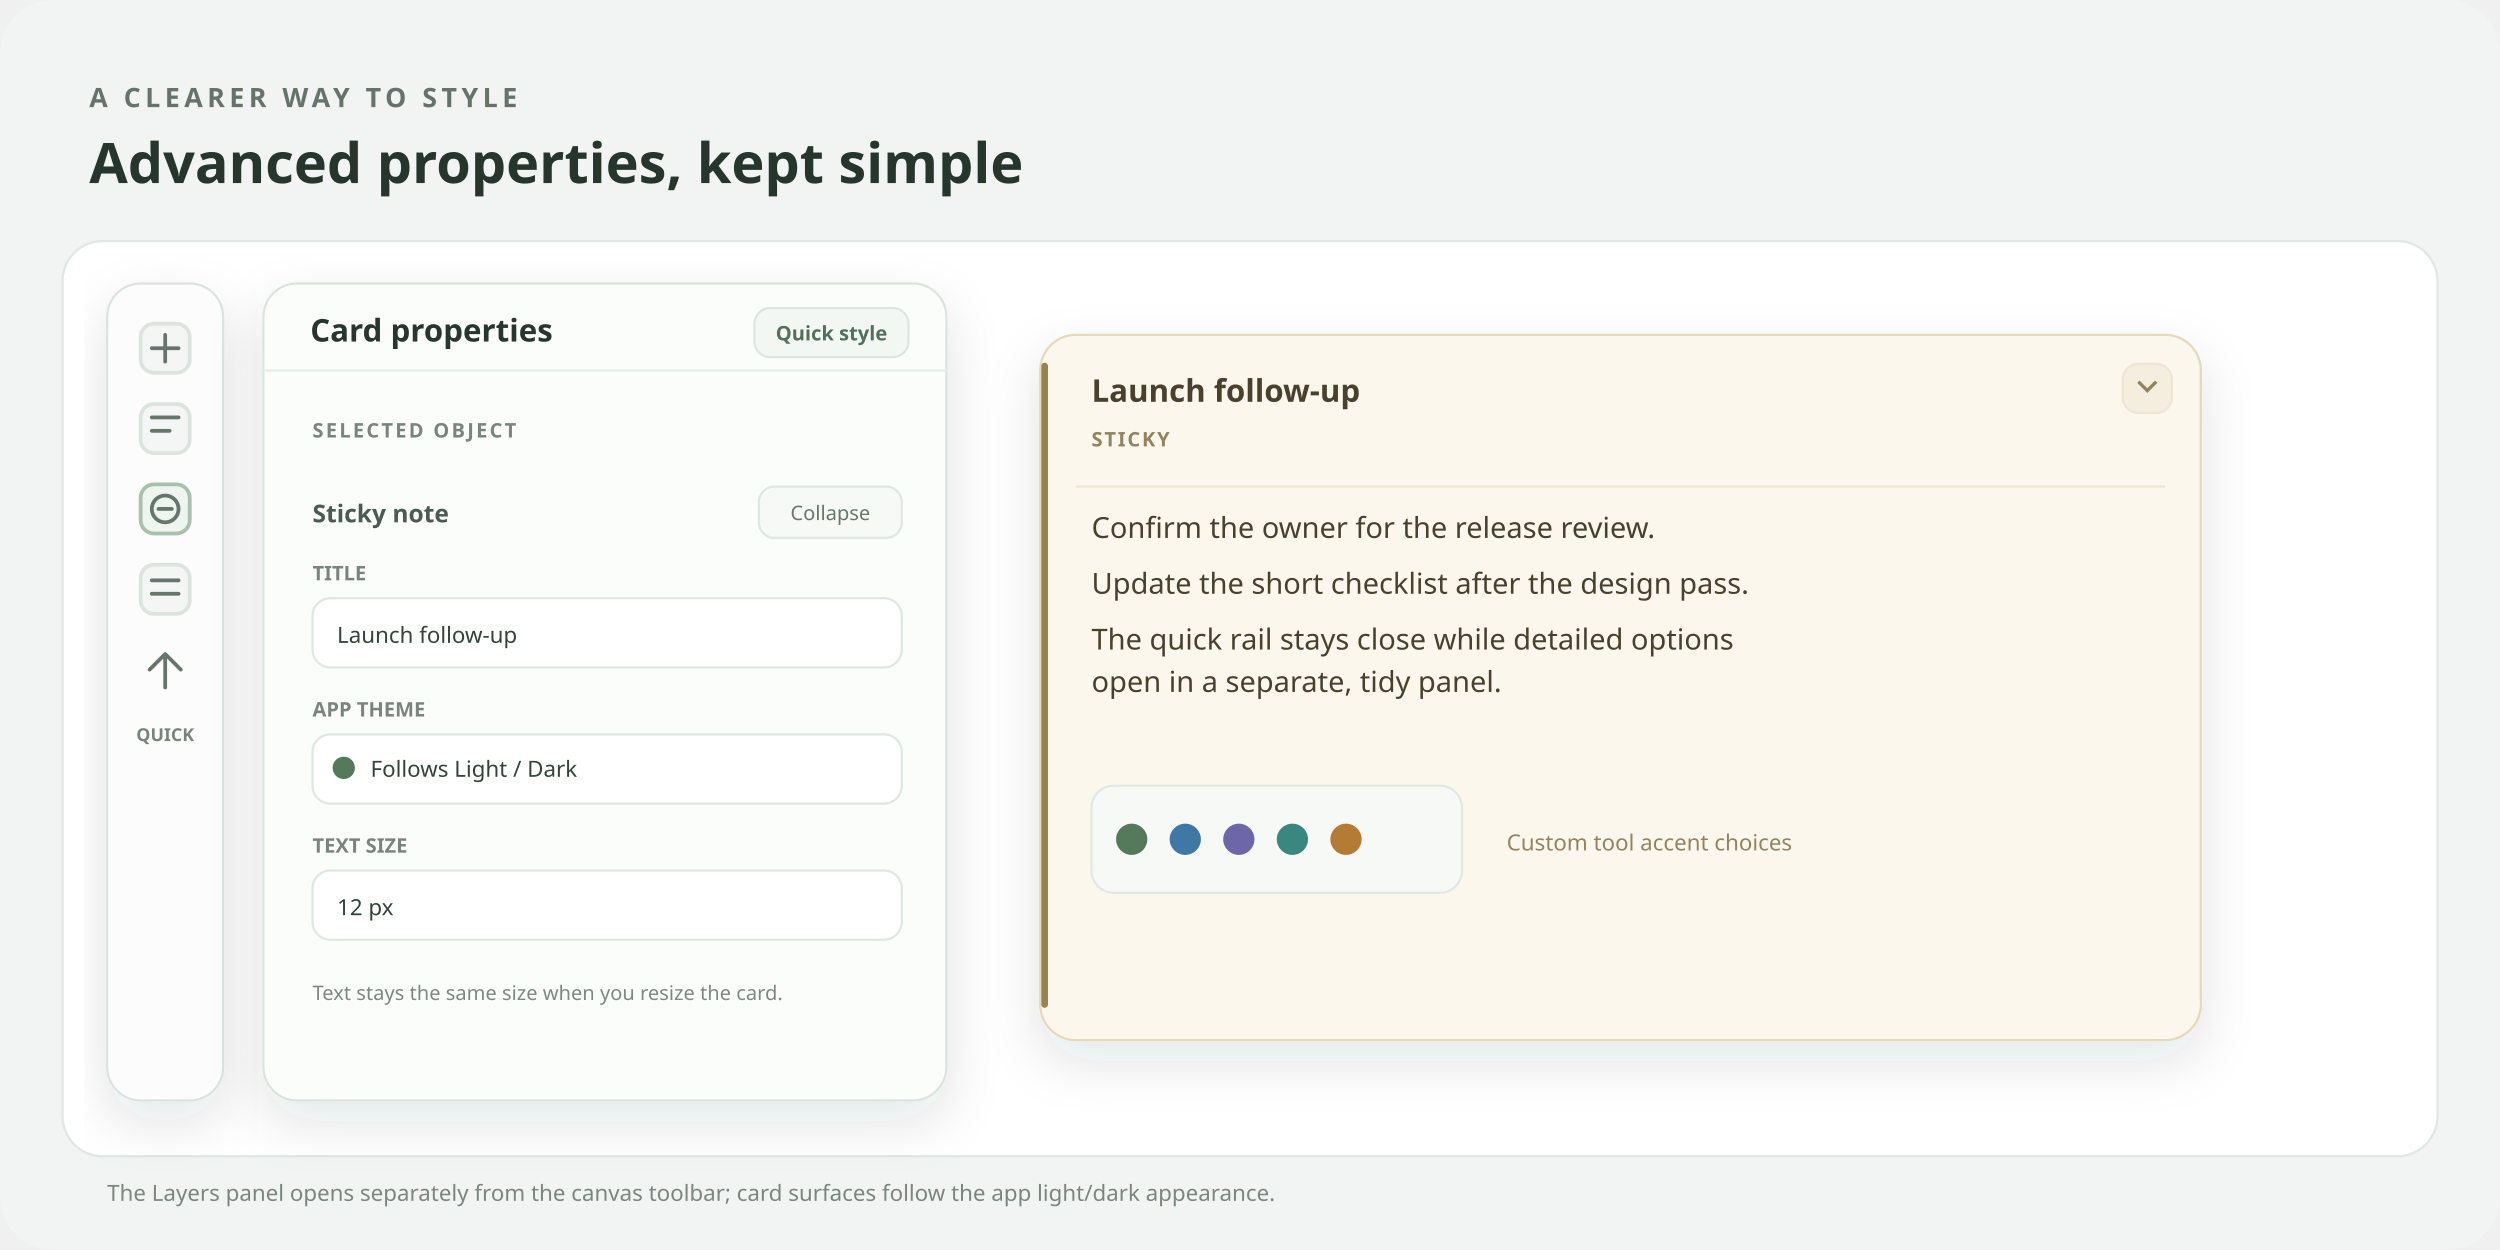
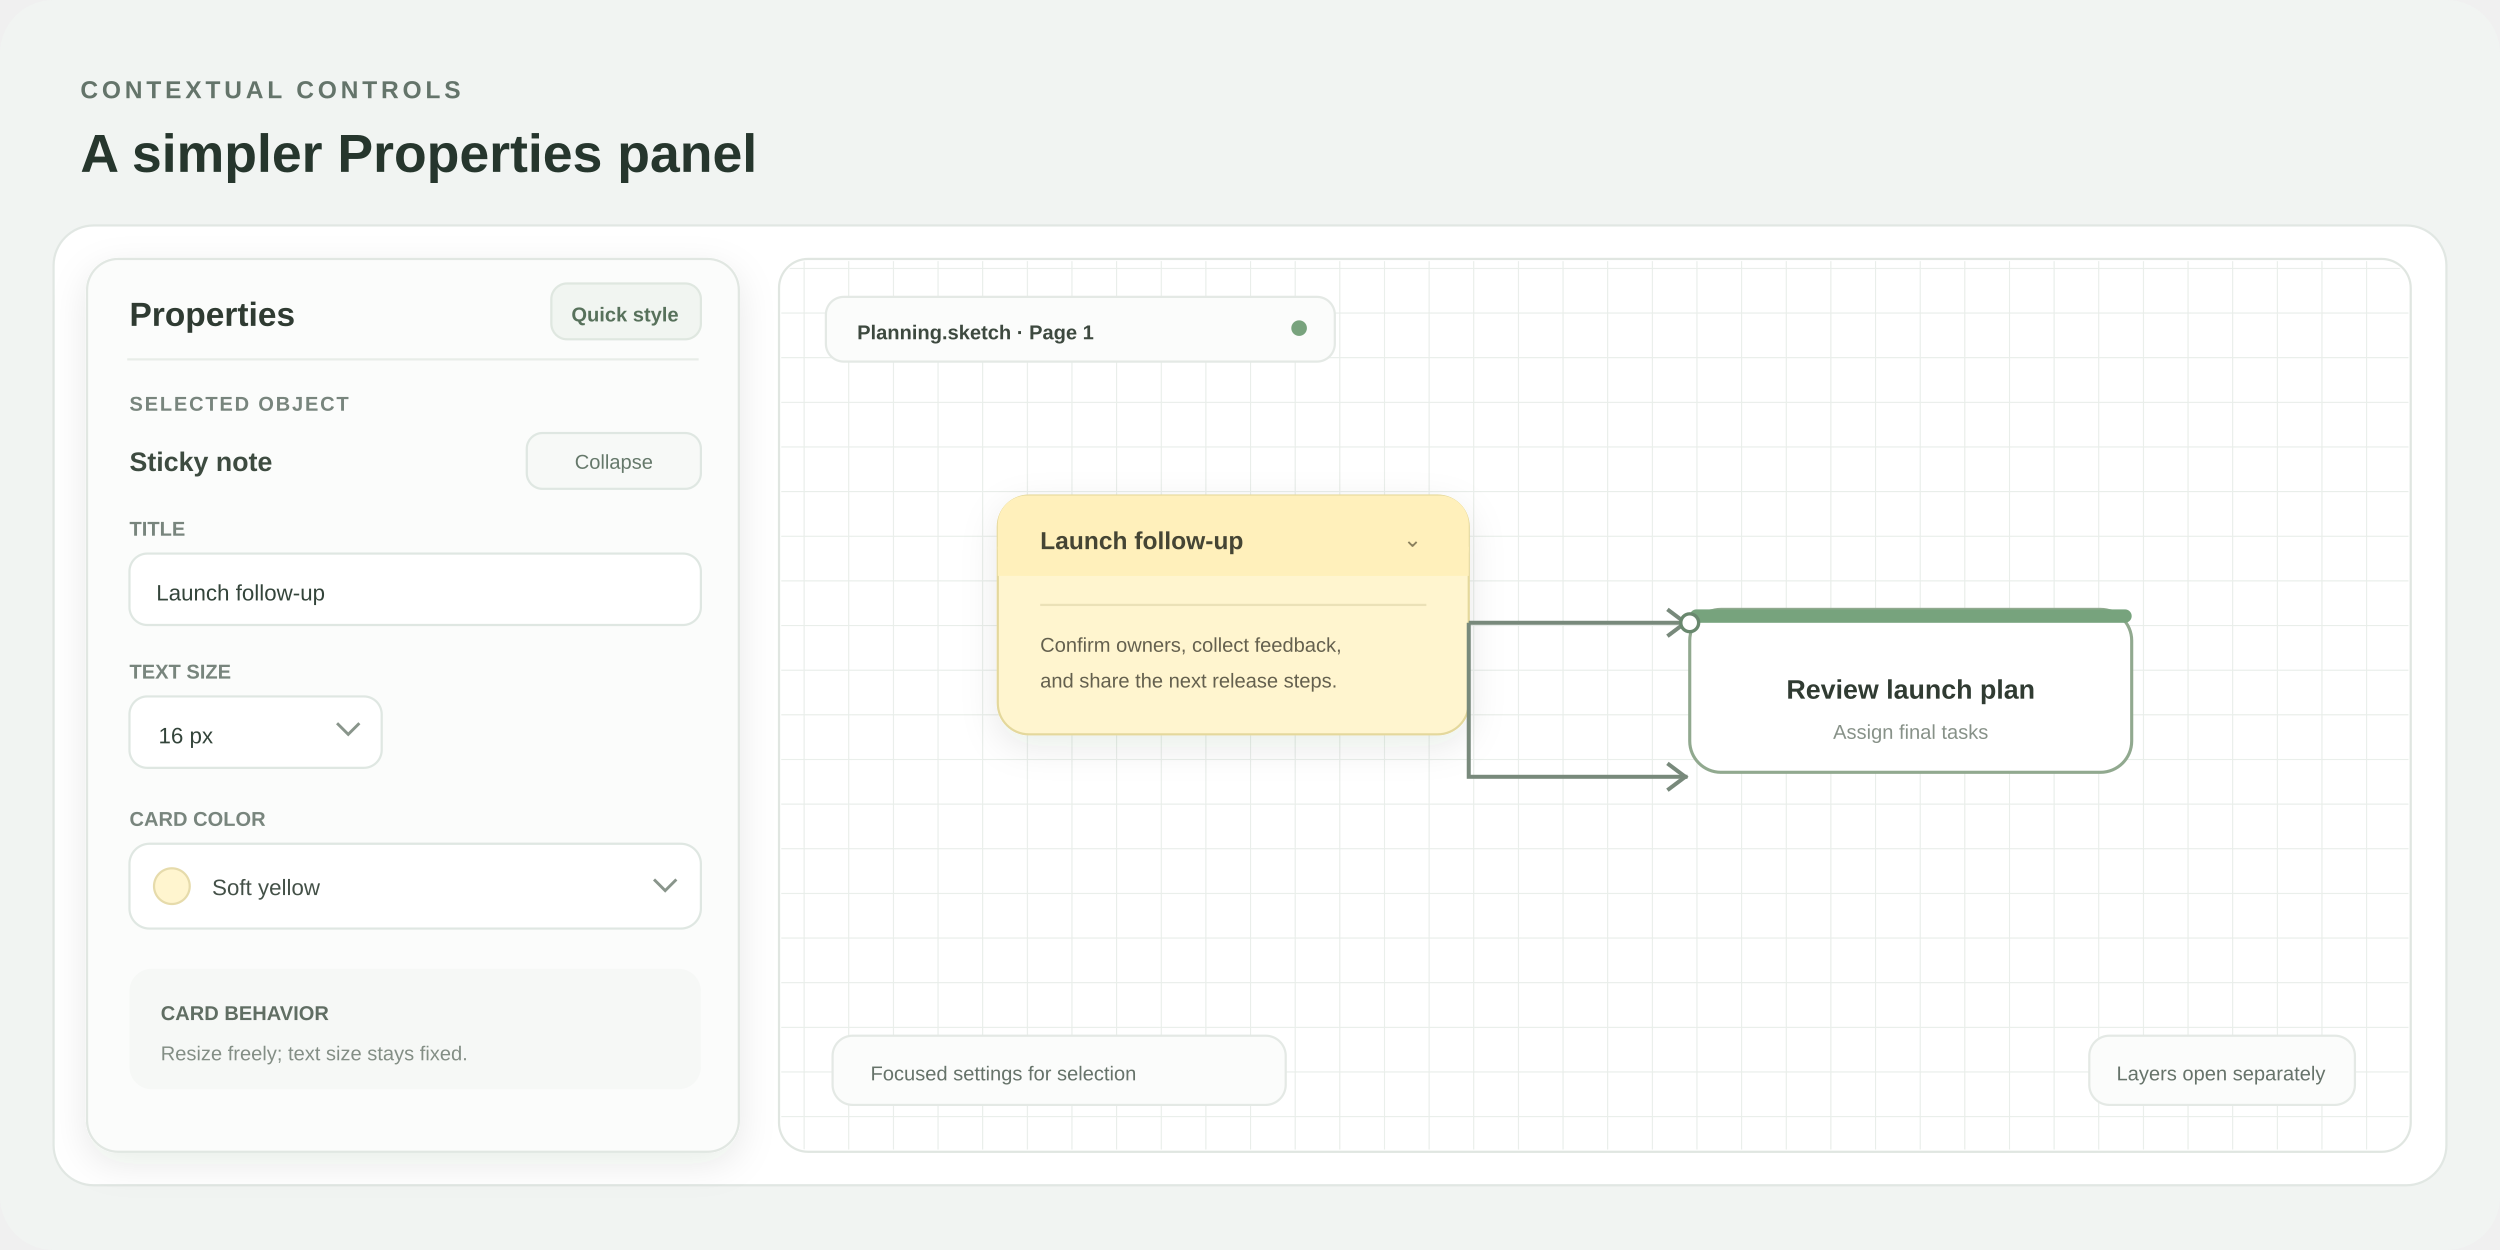
- <svg xmlns="http://www.w3.org/2000/svg" width="1120" height="560" viewBox="0 0 1120 560" role="img" aria-labelledby="title desc">
+ <svg xmlns="http://www.w3.org/2000/svg" viewBox="0 0 1120 560" role="img" aria-labelledby="title desc">
  <defs>
-     <filter id="shadow" x="-20%" y="-20%" width="150%" height="160%">
-       <feDropShadow dx="0" dy="9" stdDeviation="12" flood-color="#26352c" flood-opacity=".12" />
+     <pattern id="property-grid" width="20" height="20" patternUnits="userSpaceOnUse">
+       <path d="M20 0H0v20" fill="none" stroke="#e9eeea" />
+     </pattern>
+     <filter id="property-shadow" x="-20%" y="-20%" width="140%" height="150%">
+       <feDropShadow dx="0" dy="5" stdDeviation="8" flood-color="#26352c" flood-opacity=".09" />
    </filter>
  </defs>
  <rect width="1120" height="560" rx="24" fill="#f1f4f2" />
-   <text x="40" y="48" fill="#64746a" font-family="Segoe UI, sans-serif" font-size="12" font-weight="700" letter-spacing="2">A CLEARER WAY TO STYLE</text>
-   <text x="40" y="82" fill="#26362d" font-family="Segoe UI, sans-serif" font-size="25" font-weight="650">Advanced properties, kept simple</text>
-   <rect x="28" y="108" width="1064" height="410" rx="18" fill="#fff" stroke="#e1e7e3" />
-   <rect x="48" y="127" width="52" height="366" rx="15" fill="#fbfcfb" stroke="#dce3df" filter="url(#shadow)" />
-   <g fill="none" stroke="#66766d" stroke-width="1.7" stroke-linecap="round" stroke-linejoin="round">
-     <rect x="63" y="145" width="22" height="22" rx="6" fill="#f3f6f4" stroke="#dce4df" />
-     <path d="M68 156h12m-6-6v12" />
-     <rect x="63" y="181" width="22" height="22" rx="6" fill="#f3f6f4" stroke="#dce4df" />
-     <path d="M68 187h12M68 193h8" />
-     <rect x="63" y="217" width="22" height="22" rx="6" fill="#eef5ef" stroke="#a8c0ac" />
-     <circle cx="74" cy="228" r="6" />
-     <path d="M71 228h6" />
-     <rect x="63" y="253" width="22" height="22" rx="6" fill="#f3f6f4" stroke="#dce4df" />
-     <path d="M68 260h12M68 266h12" />
-     <path d="M74 293v15m-7-8 7-7 7 7" />
-   </g>
-   <text x="74" y="332" text-anchor="middle" fill="#78857d" font-family="Segoe UI, sans-serif" font-size="8" font-weight="600">QUICK</text>
-   <g filter="url(#shadow)">
-     <rect x="118" y="127" width="306" height="366" rx="15" fill="#fbfdfb" stroke="#dce3df" />
-     <path d="M118 166h306" stroke="#e8eeea" />
-   </g>
-   <text x="139" y="153" fill="#27372e" font-family="Segoe UI, sans-serif" font-size="14" font-weight="700">Card properties</text>
-   <rect x="338" y="138" width="69" height="22" rx="7" fill="#f3f7f3" stroke="#dce6de" />
-   <text x="372.5" y="152.5" text-anchor="middle" fill="#52705a" font-family="Segoe UI, sans-serif" font-size="9" font-weight="600">Quick style</text>
-   <text x="140" y="196" fill="#78857d" font-family="Segoe UI, sans-serif" font-size="9" font-weight="650" letter-spacing="1">SELECTED OBJECT</text>
-   <text x="140" y="234" fill="#4a5b51" font-family="Segoe UI, sans-serif" font-size="11" font-weight="700">Sticky note</text>
-   <rect x="340" y="218" width="64" height="23" rx="7" fill="#f7f9f7" stroke="#dfe7e2" />
-   <text x="372" y="233" text-anchor="middle" fill="#65786a" font-family="Segoe UI, sans-serif" font-size="9">Collapse</text>
-   <text x="140" y="260" fill="#78857d" font-family="Segoe UI, sans-serif" font-size="9" font-weight="600">TITLE</text>
-   <rect x="140" y="268" width="264" height="31" rx="8" fill="#fff" stroke="#dfe7e2" />
-   <text x="151" y="288" fill="#33443a" font-family="Segoe UI, sans-serif" font-size="10">Launch follow-up</text>
-   <text x="140" y="321" fill="#78857d" font-family="Segoe UI, sans-serif" font-size="9" font-weight="600">APP THEME</text>
-   <rect x="140" y="329" width="264" height="31" rx="8" fill="#fff" stroke="#dfe7e2" />
-   <circle cx="154" cy="344" r="5" fill="#547a5b" />
-   <text x="166" y="348" fill="#33443a" font-family="Segoe UI, sans-serif" font-size="10">Follows Light / Dark</text>
-   <text x="140" y="382" fill="#78857d" font-family="Segoe UI, sans-serif" font-size="9" font-weight="600">TEXT SIZE</text>
-   <rect x="140" y="390" width="264" height="31" rx="8" fill="#fff" stroke="#dfe7e2" />
-   <text x="151" y="410" fill="#33443a" font-family="Segoe UI, sans-serif" font-size="10">12 px</text>
-   <text x="140" y="448" fill="#7b8982" font-family="Segoe UI, sans-serif" font-size="9">Text stays the same size when you resize the card.</text>
-   <g filter="url(#shadow)">
-     <rect x="466" y="150" width="520" height="316" rx="16" fill="#fbf7ed" stroke="#e5d9bc" />
-     <path d="M468 164v286" stroke="#9b824d" stroke-width="3" stroke-linecap="round" />
-   </g>
-   <text x="489" y="180" fill="#49402d" font-family="Segoe UI, sans-serif" font-size="14" font-weight="650">Launch follow-up</text>
-   <text x="489" y="200" fill="#93845f" font-family="Segoe UI, sans-serif" font-size="9" font-weight="650" letter-spacing=".8">STICKY</text>
-   <rect x="951" y="163" width="22" height="22" rx="7" fill="#f5eedf" stroke="#eee5d3" />
-   <path d="m958 171 4 4 4-4" fill="none" stroke="#93845f" stroke-width="1.5" />
-   <path d="M482 218h488" stroke="#eee5d3" />
-   <text x="489" y="241" fill="#49402d" font-family="Segoe UI, sans-serif" font-size="13">Confirm the owner for the release review.</text>
-   <text x="489" y="266" fill="#49402d" font-family="Segoe UI, sans-serif" font-size="13">Update the short checklist after the design pass.</text>
-   <text x="489" y="291" fill="#49402d" font-family="Segoe UI, sans-serif" font-size="13">The quick rail stays close while detailed options</text>
-   <text x="489" y="310" fill="#49402d" font-family="Segoe UI, sans-serif" font-size="13">open in a separate, tidy panel.</text>
-   <rect x="489" y="352" width="166" height="48" rx="10" fill="#f7f9f7" stroke="#e1e8e3" />
-   <circle cx="507" cy="376" r="7" fill="#547a5b" />
-   <circle cx="531" cy="376" r="7" fill="#3f78a5" />
-   <circle cx="555" cy="376" r="7" fill="#6d67aa" />
-   <circle cx="579" cy="376" r="7" fill="#39877f" />
-   <circle cx="603" cy="376" r="7" fill="#b47b35" />
-   <text x="675" y="381" fill="#93845f" font-family="Segoe UI, sans-serif" font-size="10">Custom tool accent choices</text>
-   <text x="48" y="538" fill="#7a867e" font-family="Segoe UI, sans-serif" font-size="10">The Layers panel opens separately from the canvas toolbar; card surfaces follow the app light/dark appearance.</text>
+   <text x="36" y="44" fill="#64746a" font-family="Segoe UI,Arial,sans-serif" font-size="11" font-weight="700" letter-spacing="1.7">CONTEXTUAL CONTROLS</text>
+   <text x="36" y="77" fill="#26362d" font-family="Segoe UI,Arial,sans-serif" font-size="24" font-weight="700">A simpler Properties panel</text>
+   <rect x="24" y="101" width="1072" height="430" rx="18" fill="#fff" stroke="#e1e7e3" />
+   <rect x="39" y="116" width="292" height="400" rx="14" fill="#fbfcfb" stroke="#e1e7e2" filter="url(#property-shadow)" />
+   <text x="58" y="146" fill="#2f3b32" font-family="Segoe UI,Arial,sans-serif" font-size="15" font-weight="700">Properties</text>
+   <rect x="247" y="127" width="67" height="25" rx="7" fill="#f1f5f1" stroke="#dfe7e0" />
+   <text x="280" y="144" text-anchor="middle" fill="#57715b" font-family="Segoe UI,Arial,sans-serif" font-size="9" font-weight="600">Quick style</text>
+   <path d="M57 161h256" stroke="#e8ede8" />
+   <text x="58" y="184" fill="#78857d" font-family="Segoe UI,Arial,sans-serif" font-size="9" font-weight="700" letter-spacing=".8">SELECTED OBJECT</text>
+   <text x="58" y="211" fill="#3d4b40" font-family="Segoe UI,Arial,sans-serif" font-size="12" font-weight="650">Sticky note</text>
+   <rect x="236" y="194" width="78" height="25" rx="7" fill="#f7f9f7" stroke="#dfe7e2" />
+   <text x="275" y="210" text-anchor="middle" fill="#65786a" font-family="Segoe UI,Arial,sans-serif" font-size="9">Collapse</text>
+   <text x="58" y="240" fill="#78857d" font-family="Segoe UI,Arial,sans-serif" font-size="9" font-weight="600">TITLE</text>
+   <rect x="58" y="248" width="256" height="32" rx="8" fill="#fff" stroke="#dfe7e2" />
+   <text x="70" y="269" fill="#33443a" font-family="Segoe UI,Arial,sans-serif" font-size="10">Launch follow-up</text>
+   <text x="58" y="304" fill="#78857d" font-family="Segoe UI,Arial,sans-serif" font-size="9" font-weight="600">TEXT SIZE</text>
+   <rect x="58" y="312" width="113" height="32" rx="8" fill="#fff" stroke="#dfe7e2" />
+   <text x="71" y="333" fill="#33443a" font-family="Segoe UI,Arial,sans-serif" font-size="10">16 px</text>
+   <path d="m151 324 5 5 5-5" fill="none" stroke="#89958b" stroke-width="1.3" />
+   <text x="58" y="370" fill="#78857d" font-family="Segoe UI,Arial,sans-serif" font-size="9" font-weight="600">CARD COLOR</text>
+   <rect x="58" y="378" width="256" height="38" rx="9" fill="#fff" stroke="#dfe7e2" />
+   <circle cx="77" cy="397" r="8" fill="#fff5cf" stroke="#e6dbab" />
+   <text x="95" y="401" fill="#435047" font-family="Segoe UI,Arial,sans-serif" font-size="10">Soft yellow</text>
+   <path d="m293 394 5 5 5-5" fill="none" stroke="#89958b" stroke-width="1.3" />
+   <rect x="58" y="434" width="256" height="54" rx="10" fill="#f6f8f6" />
+   <text x="72" y="457" fill="#606e63" font-family="Segoe UI,Arial,sans-serif" font-size="9" font-weight="700">CARD BEHAVIOR</text>
+   <text x="72" y="475" fill="#838e85" font-family="Segoe UI,Arial,sans-serif" font-size="9">Resize freely; text size stays fixed.</text>
+   <rect x="349" y="116" width="731" height="400" rx="13" fill="#fff" stroke="#e0e6e1" />
+   <rect x="350" y="117" width="729" height="398" rx="12" fill="url(#property-grid)" />
+   <rect x="370" y="133" width="228" height="29" rx="8" fill="#fbfcfb" stroke="#e4e9e5" />
+   <text x="384" y="152" fill="#3d493f" font-family="Segoe UI,Arial,sans-serif" font-size="9" font-weight="600">Planning.sketch · Page 1</text>
+   <circle cx="582" cy="147" r="3.5" fill="#78a37d" />
+   <rect x="447" y="222" width="211" height="107" rx="14" fill="#fff5cf" stroke="#e4d89c" filter="url(#property-shadow)" />
+   <rect x="447" y="222" width="211" height="36" rx="13" fill="#fff0bb" />
+   <rect x="447" y="245" width="211" height="13" fill="#fff0bb" />
+   <text x="466" y="246" fill="#454534" font-family="Segoe UI,Arial,sans-serif" font-size="11" font-weight="700">Launch follow-up</text>
+   <text x="637" y="245" text-anchor="end" fill="#8a805d" font-family="Segoe UI,Arial,sans-serif" font-size="10">⌄</text>
+   <path d="M466 271h173" stroke="#ebe1b7" />
+   <text x="466" y="292" fill="#64604e" font-family="Segoe UI,Arial,sans-serif" font-size="9">Confirm owners, collect feedback,</text>
+   <text x="466" y="308" fill="#64604e" font-family="Segoe UI,Arial,sans-serif" font-size="9">and share the next release steps.</text>
+   <rect x="757" y="273" width="198" height="73" rx="14" fill="#fff" stroke="#91a98f" stroke-width="1.4" />
+   <rect x="757" y="273" width="198" height="6" rx="3" fill="#77a37d" />
+   <text x="856" y="313" text-anchor="middle" fill="#303b32" font-family="Segoe UI,Arial,sans-serif" font-size="12" font-weight="700">Review launch plan</text>
+   <text x="856" y="331" text-anchor="middle" fill="#879188" font-family="Segoe UI,Arial,sans-serif" font-size="9">Assign final tasks</text>
+   <path d="M658 279h98m-98 0v69h98" fill="none" stroke="#78897b" stroke-width="1.8" />
+   <path d="m747 273 8 6-8 6m0 57 8 6-8 6" fill="none" stroke="#78897b" stroke-width="1.8" />
+   <circle cx="757" cy="279" r="4" fill="#fff" stroke="#69886e" stroke-width="1.5" />
+   <rect x="373" y="464" width="203" height="31" rx="9" fill="#fbfcfb" stroke="#e4e9e5" />
+   <text x="390" y="484" fill="#66736a" font-family="Segoe UI,Arial,sans-serif" font-size="9">Focused settings for selection</text>
+   <rect x="936" y="464" width="119" height="31" rx="9" fill="#fbfcfb" stroke="#e4e9e5" />
+   <text x="995" y="484" text-anchor="middle" fill="#66736a" font-family="Segoe UI,Arial,sans-serif" font-size="9">Layers open separately</text>
</svg>
